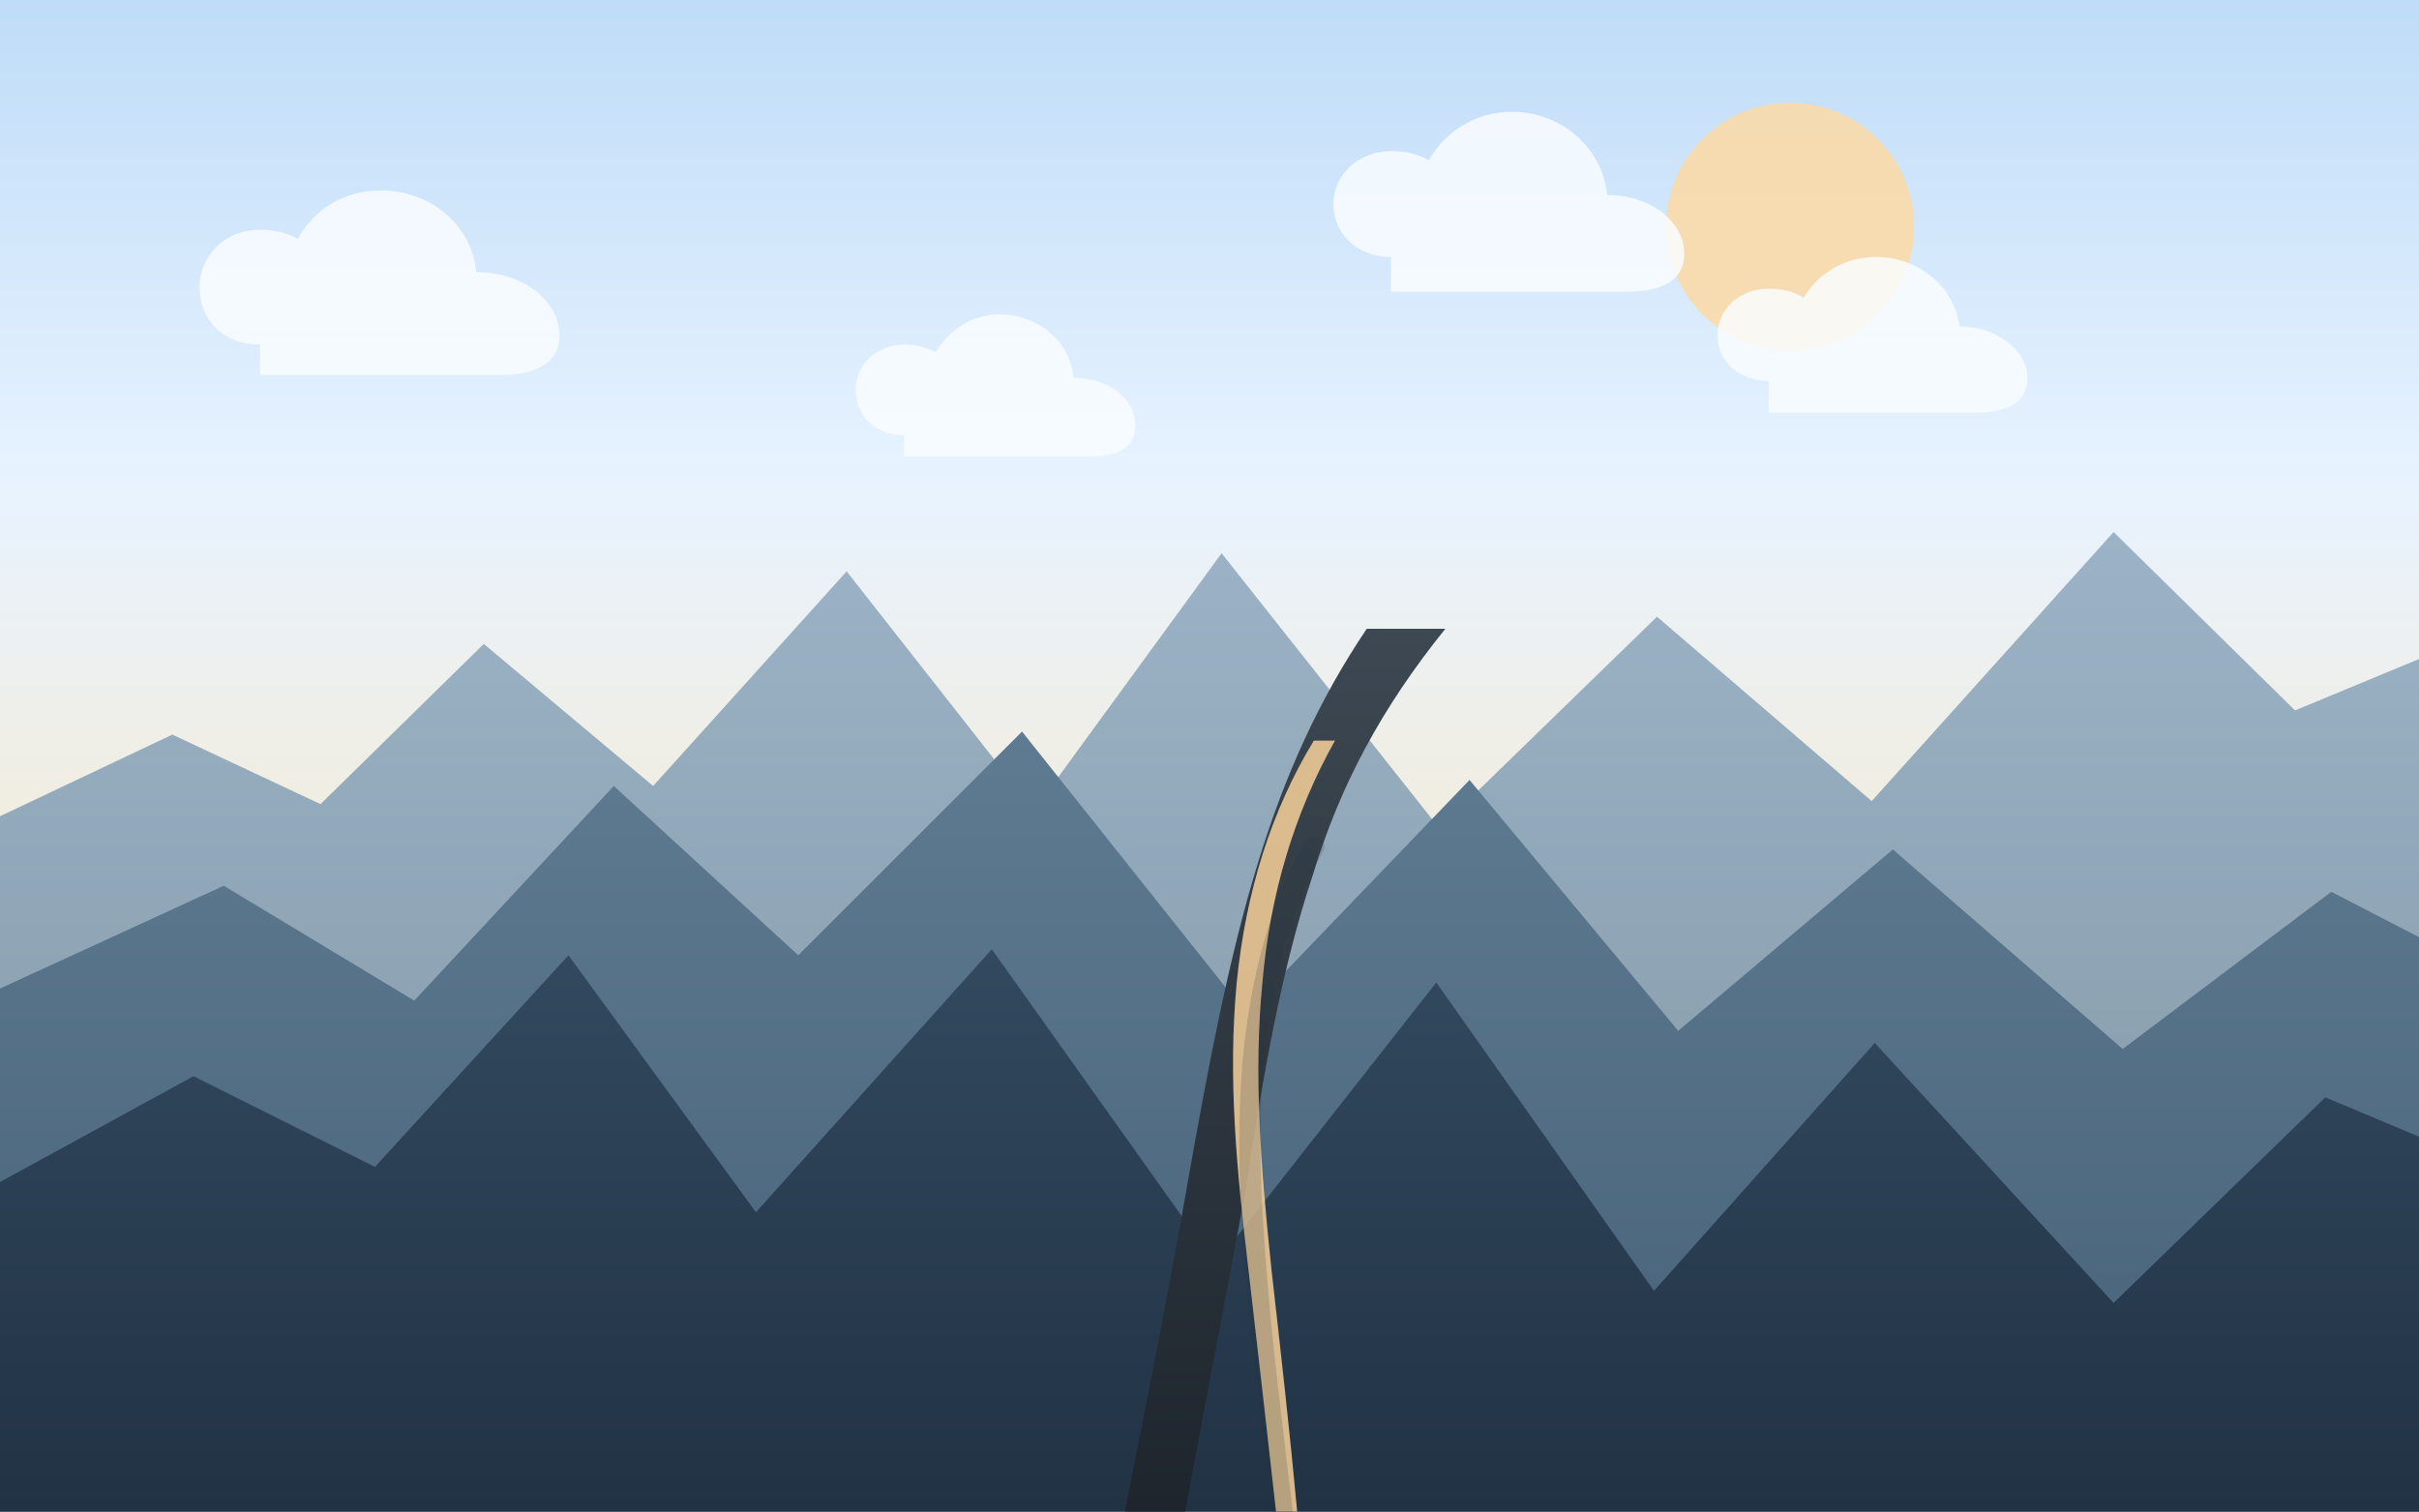
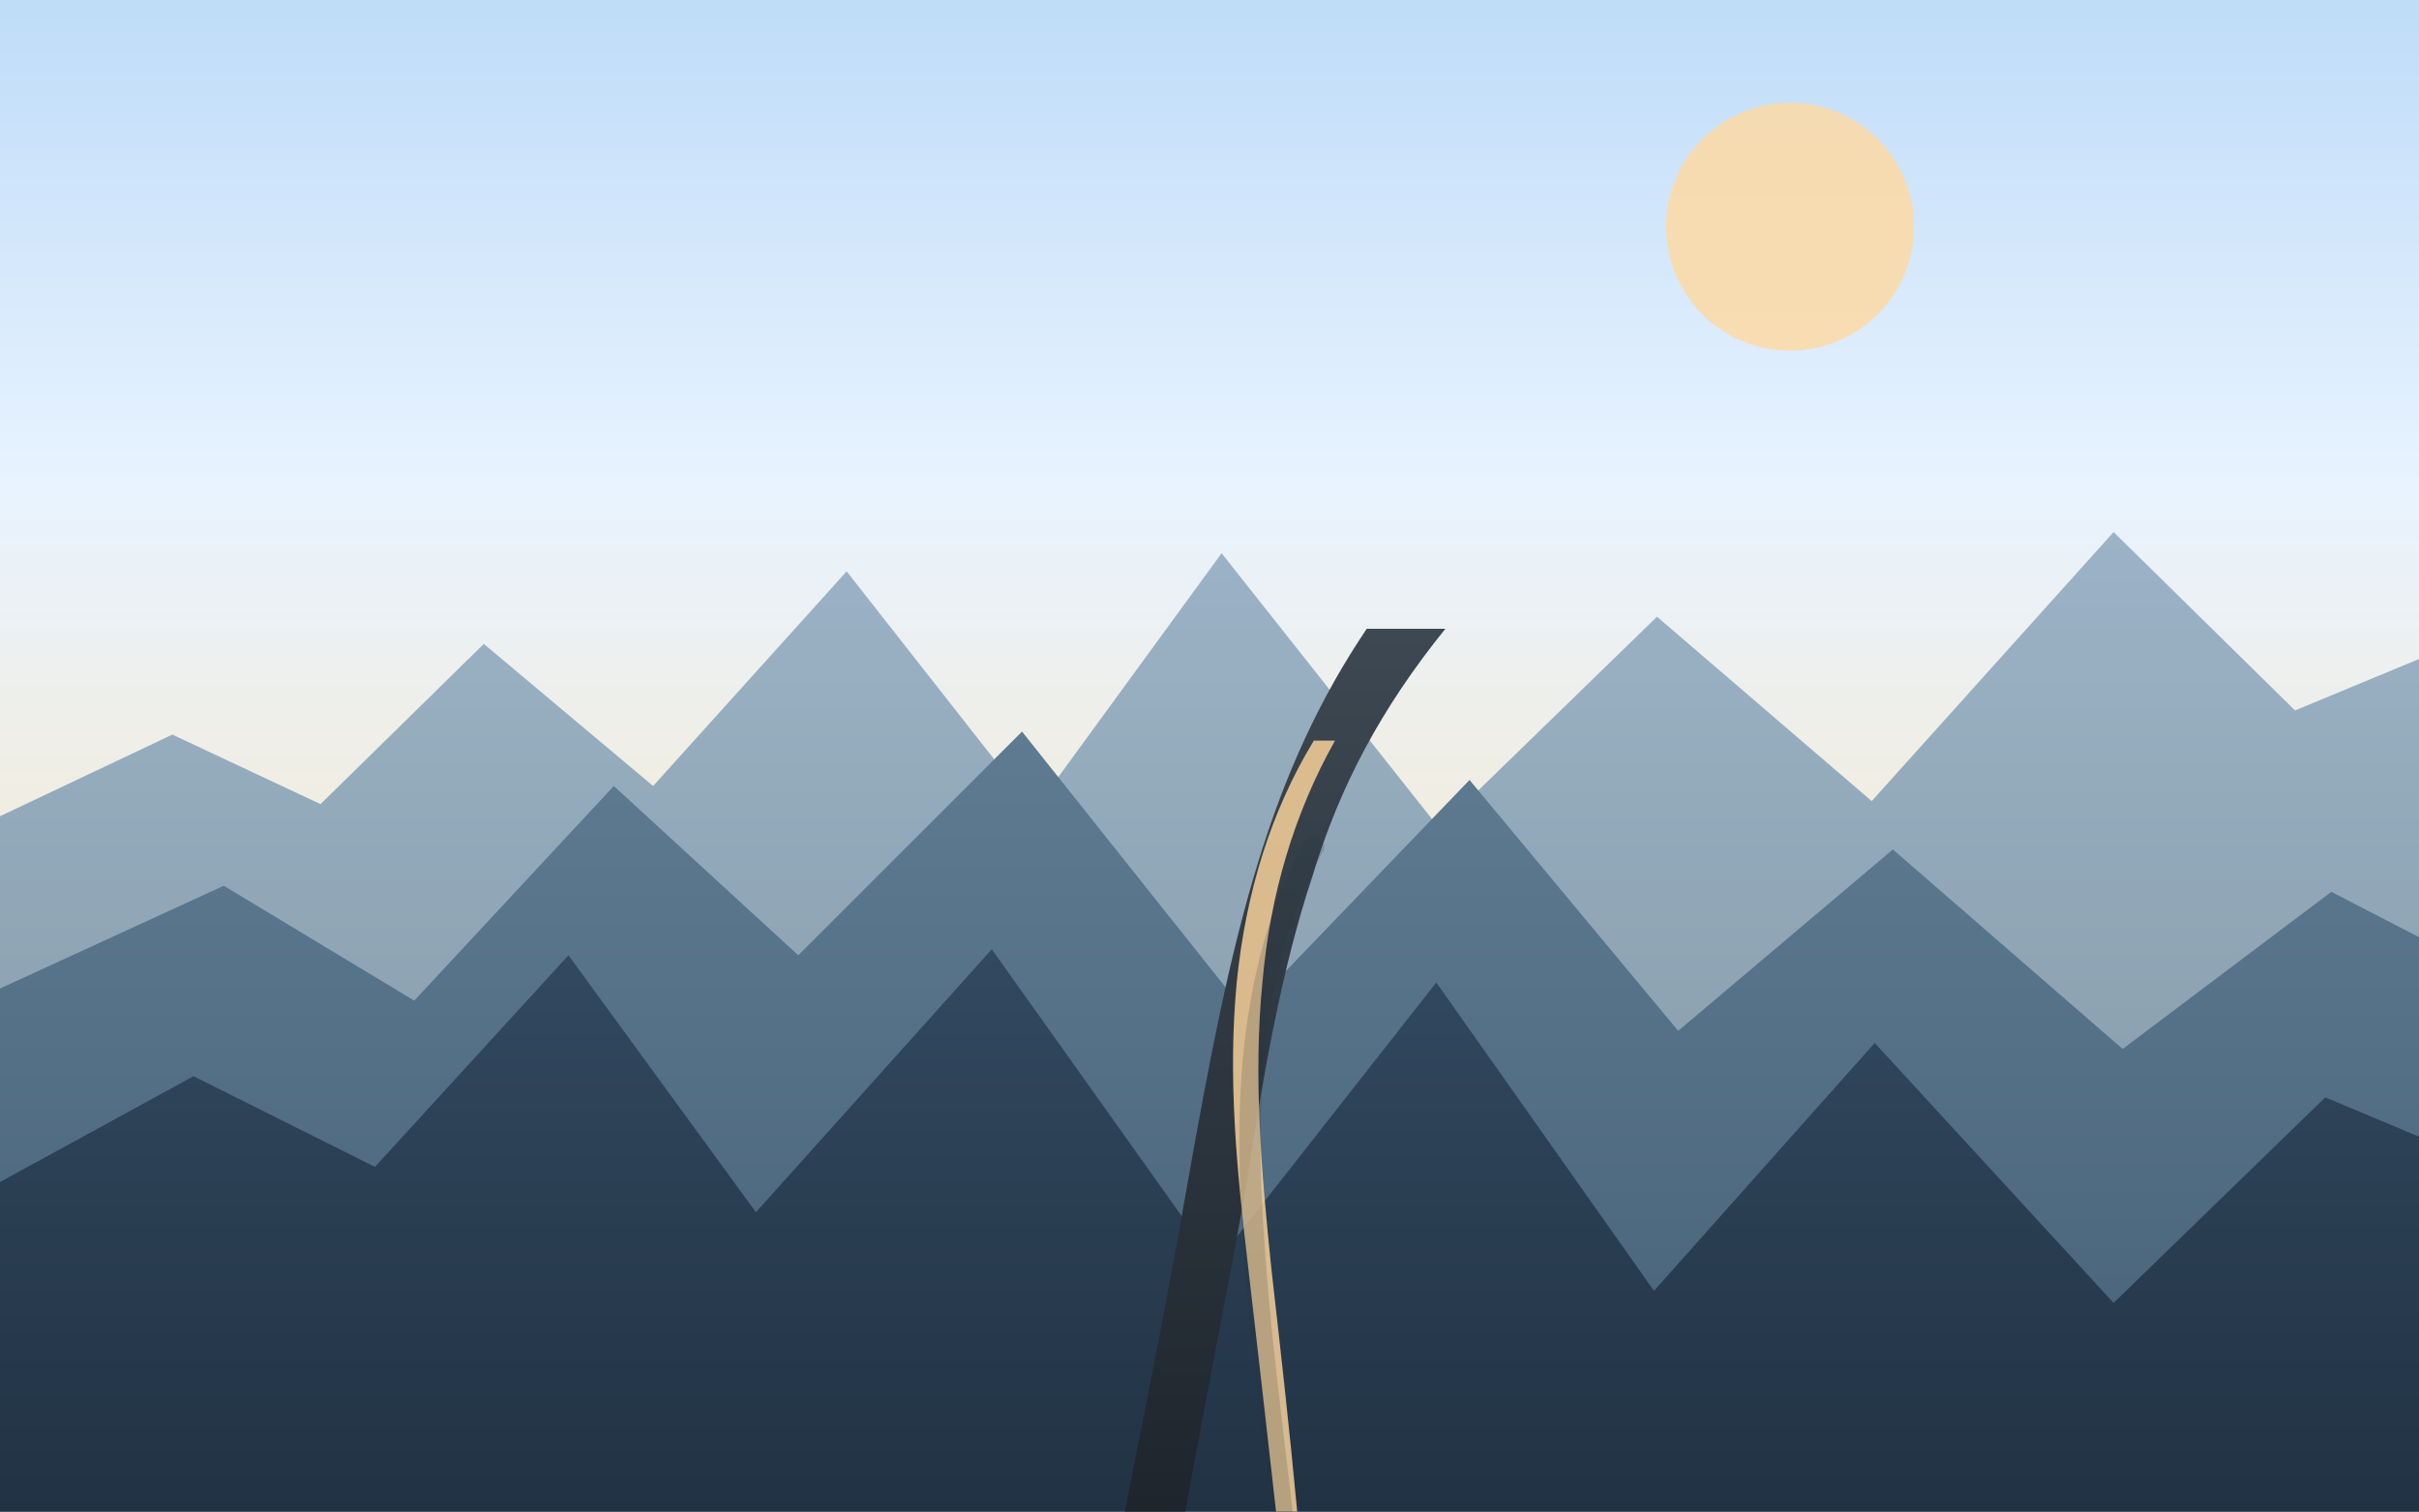
<svg xmlns="http://www.w3.org/2000/svg" viewBox="0 0 1600 1000" aria-hidden="true">
  <defs>
    <linearGradient id="sky" x1="0%" x2="0%" y1="0%" y2="100%">
      <stop offset="0%" stop-color="#bfdcf8" />
      <stop offset="32%" stop-color="#e8f3ff" />
      <stop offset="70%" stop-color="#f7e9cb" />
      <stop offset="100%" stop-color="#d1a67f" />
    </linearGradient>
    <linearGradient id="ridgeBack" x1="0%" x2="0%" y1="0%" y2="100%">
      <stop offset="0%" stop-color="#91abc0" />
      <stop offset="100%" stop-color="#6d879e" />
    </linearGradient>
    <linearGradient id="ridgeMid" x1="0%" x2="0%" y1="0%" y2="100%">
      <stop offset="0%" stop-color="#5f7b92" />
      <stop offset="100%" stop-color="#456076" />
    </linearGradient>
    <linearGradient id="ridgeFront" x1="0%" x2="0%" y1="0%" y2="100%">
      <stop offset="0%" stop-color="#32495f" />
      <stop offset="100%" stop-color="#213244" />
    </linearGradient>
    <linearGradient id="road" x1="0%" x2="0%" y1="0%" y2="100%">
      <stop offset="0%" stop-color="#3d4852" />
      <stop offset="100%" stop-color="#1e252d" />
    </linearGradient>
  </defs>
  <rect width="1600" height="1000" fill="url(#sky)" />
  <circle cx="1184" cy="150" r="82" fill="#ffd9a1" opacity="0.82" />
-   <g fill="#f9fdff" opacity="0.84">
-     <path d="M172 228C148 228 132 212 132 190C132 169 149 152 172 152C181 152 190 154 197 158C208 138 228 126 252 126C285 126 312 149 315 180C346 180 370 199 370 222C370 237 359 248 332 248H172V228Z" />
-     <path d="M920 170C898 170 882 155 882 135C882 115 899 100 920 100C930 100 938 102 945 106C956 87 976 74 1000 74C1033 74 1060 98 1063 129C1091 129 1114 146 1114 168C1114 183 1103 193 1076 193H920V170Z" />
-     <path d="M1170 252C1150 252 1136 239 1136 222C1136 204 1151 191 1170 191C1179 191 1187 193 1193 197C1203 180 1221 170 1241 170C1269 170 1293 190 1296 216C1321 216 1341 232 1341 250C1341 264 1331 273 1307 273H1170V252Z" />
-     <path d="M598 288C579 288 566 275 566 258C566 241 580 228 598 228C606 228 613 230 619 233C628 218 643 208 661 208C687 208 708 226 710 250C733 250 751 264 751 281C751 294 743 302 721 302H598V288Z" />
-   </g>
  <path d="M0 540L114 486L212 532L320 426L432 520L560 378L684 536L808 366L952 548L1096 408L1238 530L1398 352L1518 470L1600 436V1000H0Z" fill="url(#ridgeBack)" opacity="0.88" />
  <path d="M0 654L148 586L274 662L406 520L528 632L676 484L824 670L972 516L1110 682L1252 562L1404 694L1542 590L1600 620V1000H0Z" fill="url(#ridgeMid)" />
  <path d="M0 782L128 712L248 772L376 632L500 802L656 628L804 836L950 650L1094 854L1240 690L1398 862L1538 726L1600 752V1000H0Z" fill="url(#ridgeFront)" />
  <path d="M744 1000C760 920 774 849 786 780C800 701 813 633 832 571C850 512 873 462 904 416H956C914 468 886 520 868 580C848 640 836 708 824 786C812 854 798 922 784 1000H744Z" fill="url(#road)" />
  <path d="M844 1000C838 946 832 894 826 842C818 774 812 714 818 650C824 590 841 536 869 490H883C856 538 840 592 835 650C829 711 834 773 841 840C847 893 853 946 858 1000H844Z" fill="#ffd79d" opacity="0.82" />
  <path d="M848 1000C843 958 838 917 834 878C828 815 824 758 829 701C834 648 847 599 869 560" fill="none" stroke="#253340" stroke-linecap="round" stroke-opacity="0.18" stroke-width="14" />
</svg>
